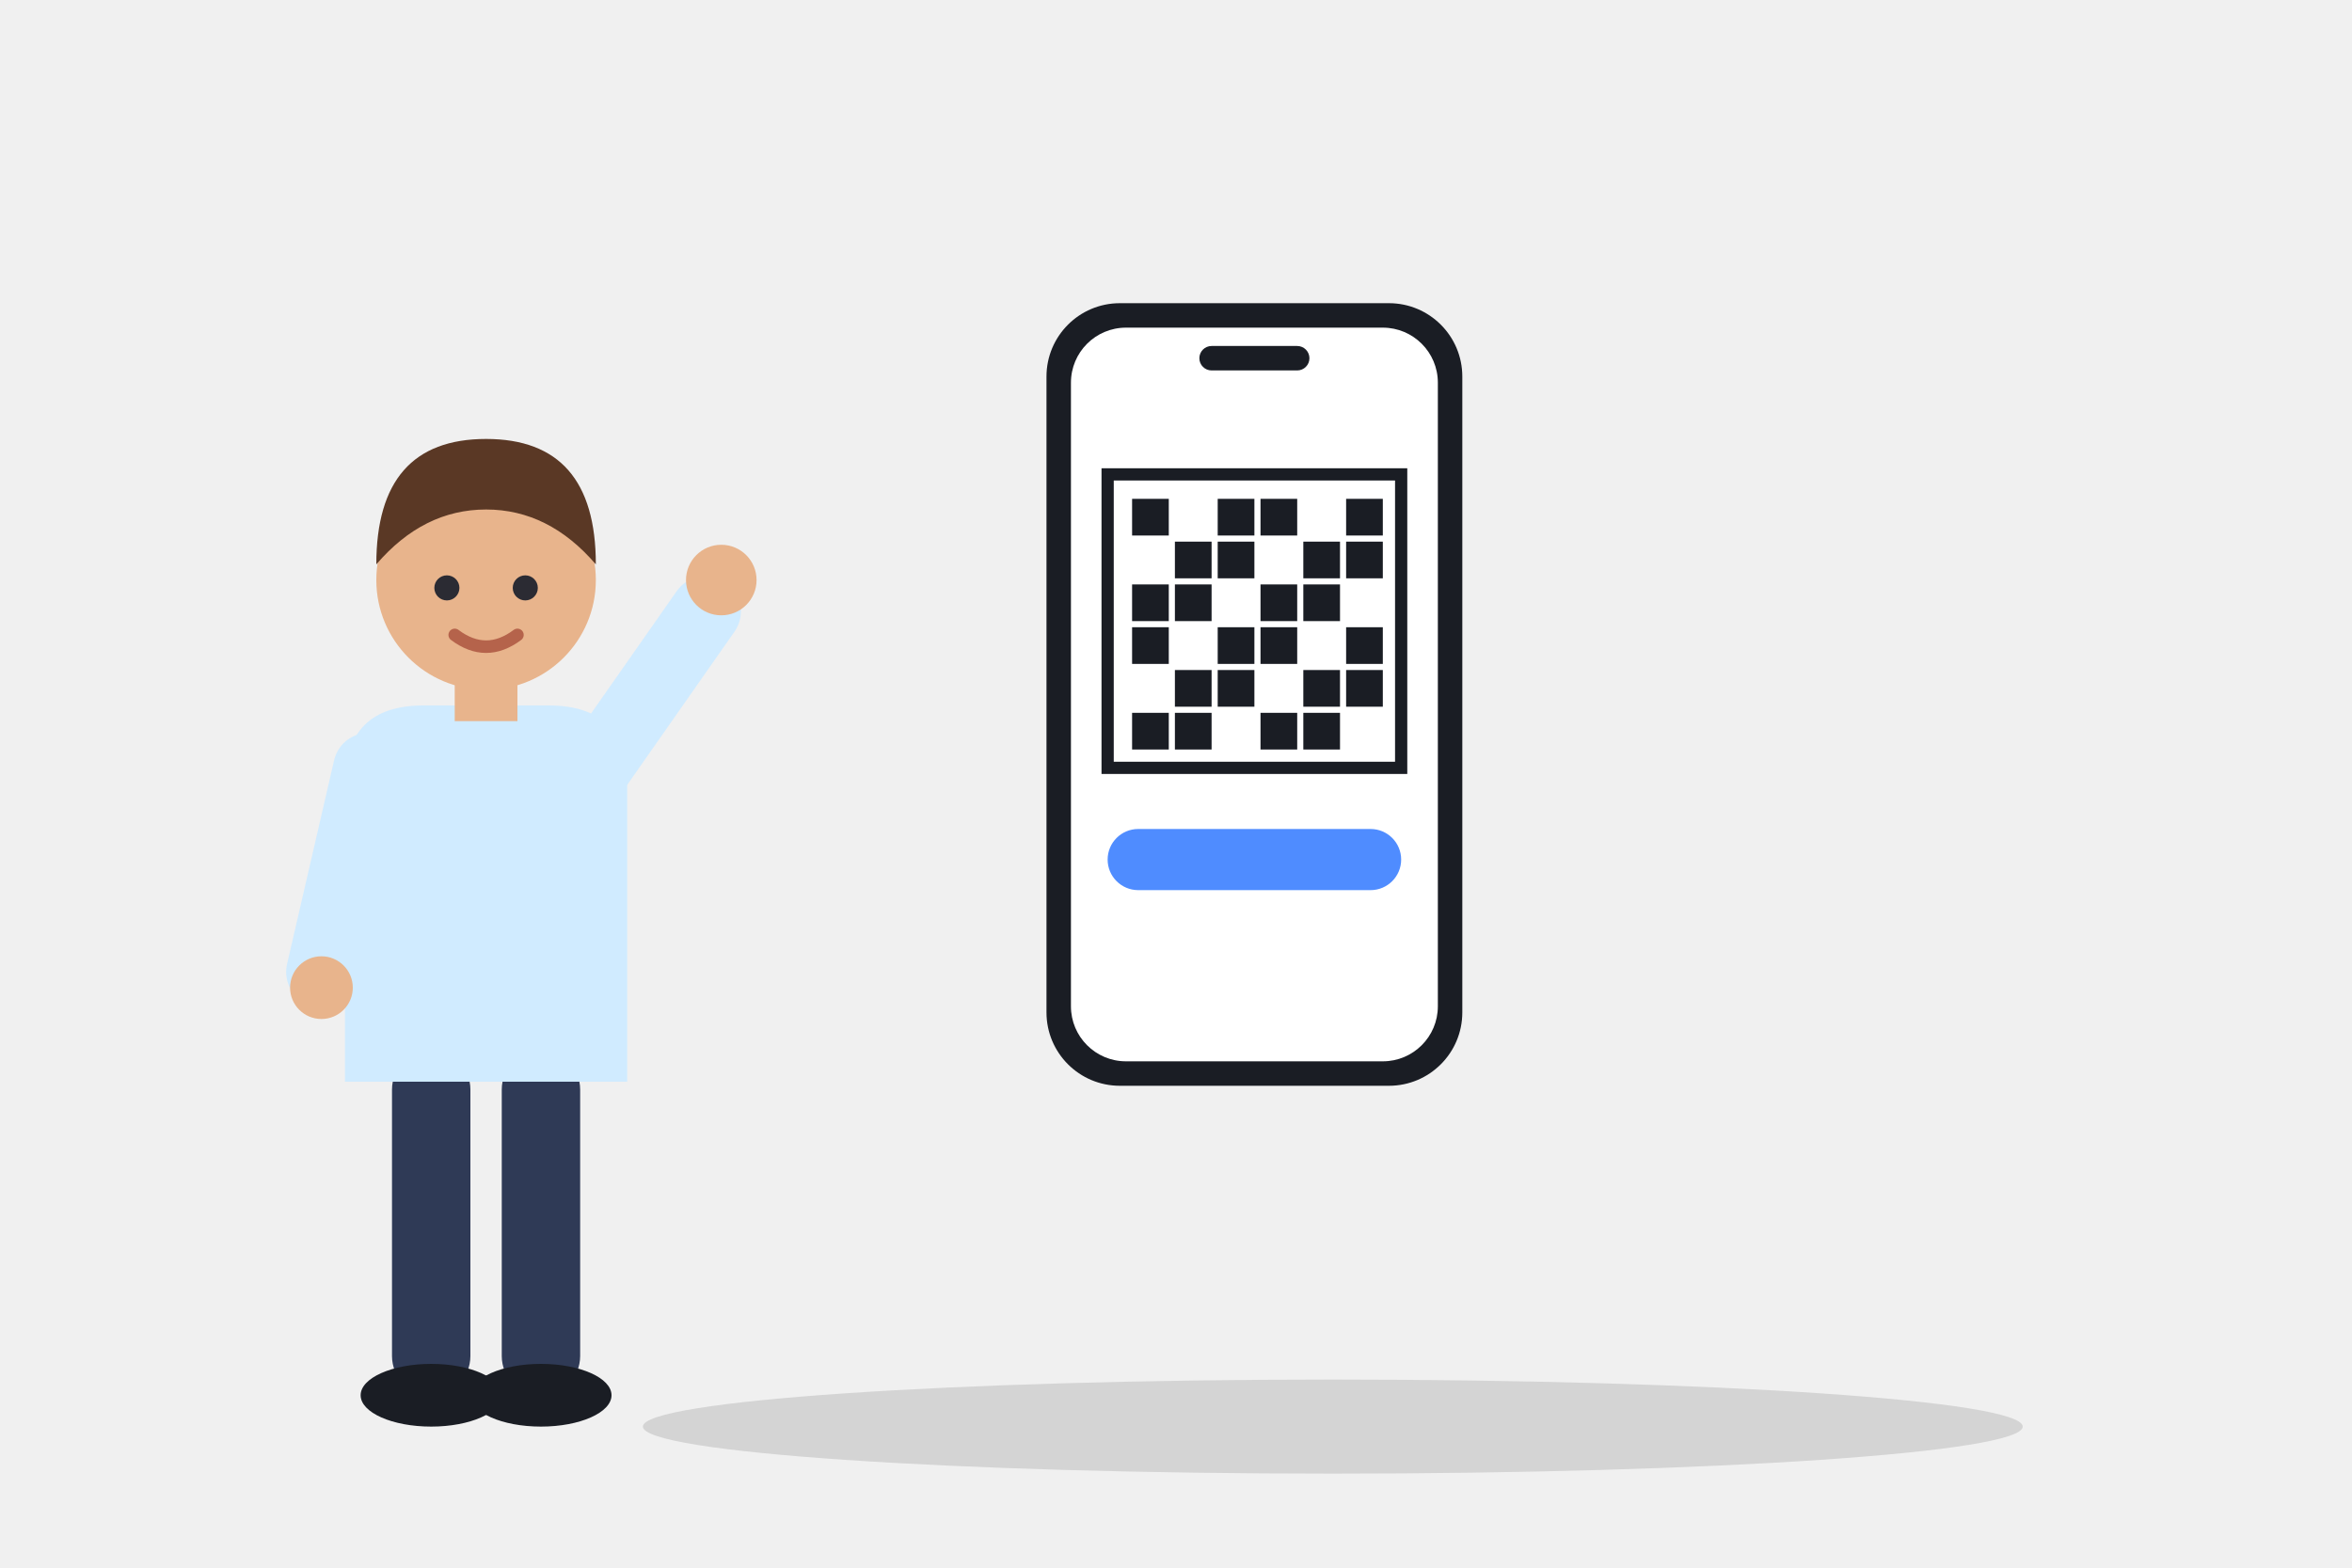
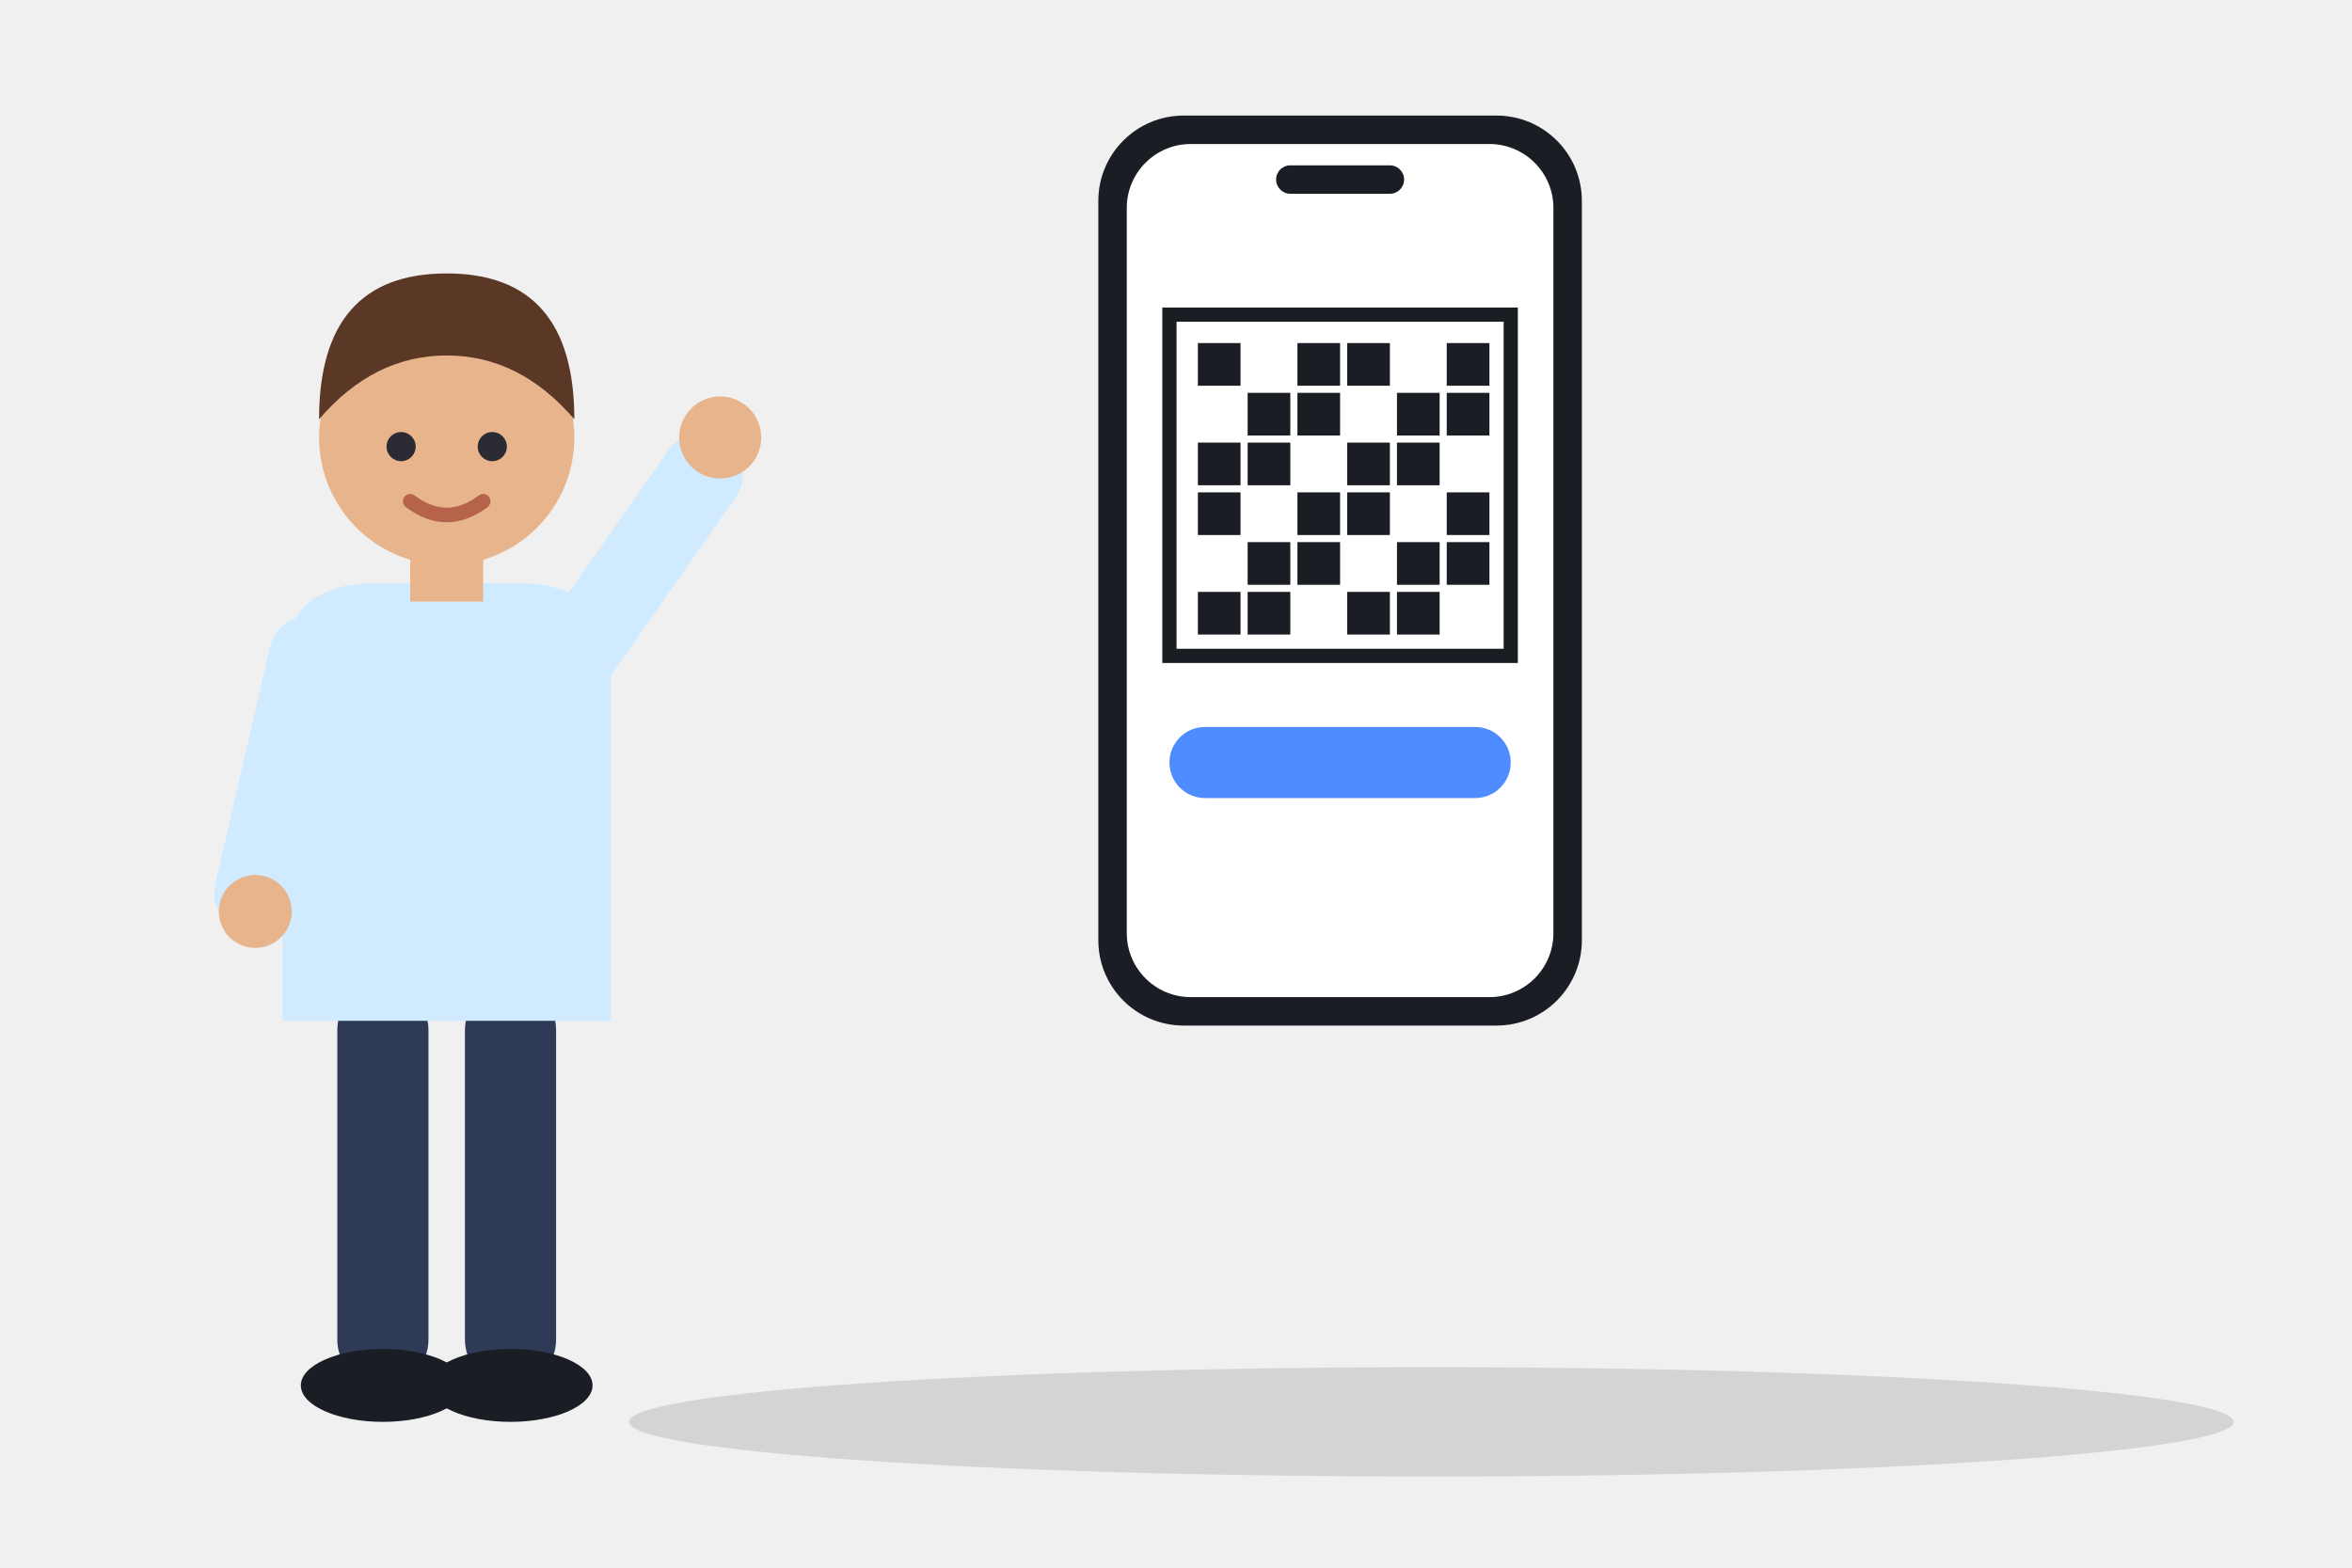
- <svg xmlns="http://www.w3.org/2000/svg" viewBox="0 0 300 200" width="300" height="200">
+ <svg xmlns="http://www.w3.org/2000/svg" viewBox="18 26 248 172" width="300" height="200">
  <ellipse cx="170" cy="182" rx="88" ry="6" fill="#000" opacity=".12" />
  <g transform="translate(82 34) scale(.78)">
    <g>
      <rect x="66" y="6" width="68" height="128" rx="12" fill="#1A1D24" />
      <rect x="70" y="10" width="60" height="120" rx="9" fill="#fff" />
      <rect x="91.0" y="13" width="18" height="4" rx="2" fill="#1A1D24" />
      <rect x="76" y="34" width="48" height="48" fill="#fff" stroke="#1A1D24" stroke-width="2" />
      <rect x="80" y="38" width="6" height="6" fill="#1A1D24" />
      <rect x="94" y="38" width="6" height="6" fill="#1A1D24" />
      <rect x="101" y="38" width="6" height="6" fill="#1A1D24" />
      <rect x="115" y="38" width="6" height="6" fill="#1A1D24" />
      <rect x="87" y="45" width="6" height="6" fill="#1A1D24" />
      <rect x="94" y="45" width="6" height="6" fill="#1A1D24" />
      <rect x="108" y="45" width="6" height="6" fill="#1A1D24" />
      <rect x="115" y="45" width="6" height="6" fill="#1A1D24" />
      <rect x="80" y="52" width="6" height="6" fill="#1A1D24" />
      <rect x="87" y="52" width="6" height="6" fill="#1A1D24" />
      <rect x="101" y="52" width="6" height="6" fill="#1A1D24" />
      <rect x="108" y="52" width="6" height="6" fill="#1A1D24" />
      <rect x="80" y="59" width="6" height="6" fill="#1A1D24" />
      <rect x="94" y="59" width="6" height="6" fill="#1A1D24" />
      <rect x="101" y="59" width="6" height="6" fill="#1A1D24" />
      <rect x="115" y="59" width="6" height="6" fill="#1A1D24" />
      <rect x="87" y="66" width="6" height="6" fill="#1A1D24" />
      <rect x="94" y="66" width="6" height="6" fill="#1A1D24" />
      <rect x="108" y="66" width="6" height="6" fill="#1A1D24" />
      <rect x="115" y="66" width="6" height="6" fill="#1A1D24" />
      <rect x="80" y="73" width="6" height="6" fill="#1A1D24" />
      <rect x="87" y="73" width="6" height="6" fill="#1A1D24" />
      <rect x="101" y="73" width="6" height="6" fill="#1A1D24" />
      <rect x="108" y="73" width="6" height="6" fill="#1A1D24" />
      <rect x="76" y="92" width="48" height="10" rx="5" fill="#4F8CFF" />
    </g>
  </g>
  <rect x="50" y="134" width="10" height="44" rx="5" fill="#2F3A56" />
  <rect x="64" y="134" width="10" height="44" rx="5" fill="#2F3A56" />
  <ellipse cx="55" cy="178" rx="9" ry="4" fill="#1A1D24" />
  <ellipse cx="69" cy="178" rx="9" ry="4" fill="#1A1D24" />
  <path d="M44 100q0-10 10-10h16q10 0 10 10v38h-36z" fill="#D0EBFF" />
  <rect x="58" y="84" width="8" height="8" fill="#E8B48C" />
  <circle cx="62" cy="74" r="14" fill="#E8B48C" />
  <path d="M48 72q0-16 14-16t14 16q-6-7-14-7t-14 7z" fill="#5A3825" />
  <circle cx="57" cy="75" r="1.6" fill="#2B2B33" />
  <circle cx="67" cy="75" r="1.6" fill="#2B2B33" />
  <path d="M58 81q4 3 8 0" fill="none" stroke="#B5634B" stroke-width="1.6" stroke-linecap="round" />
  <path d="M76 98l14-20" stroke="#D0EBFF" stroke-width="9" stroke-linecap="round" />
  <circle cx="92" cy="74" r="4.5" fill="#E8B48C" />
  <path d="M47 98l-6 26" stroke="#D0EBFF" stroke-width="9" stroke-linecap="round" />
  <circle cx="41" cy="126" r="4" fill="#E8B48C" />
</svg>
